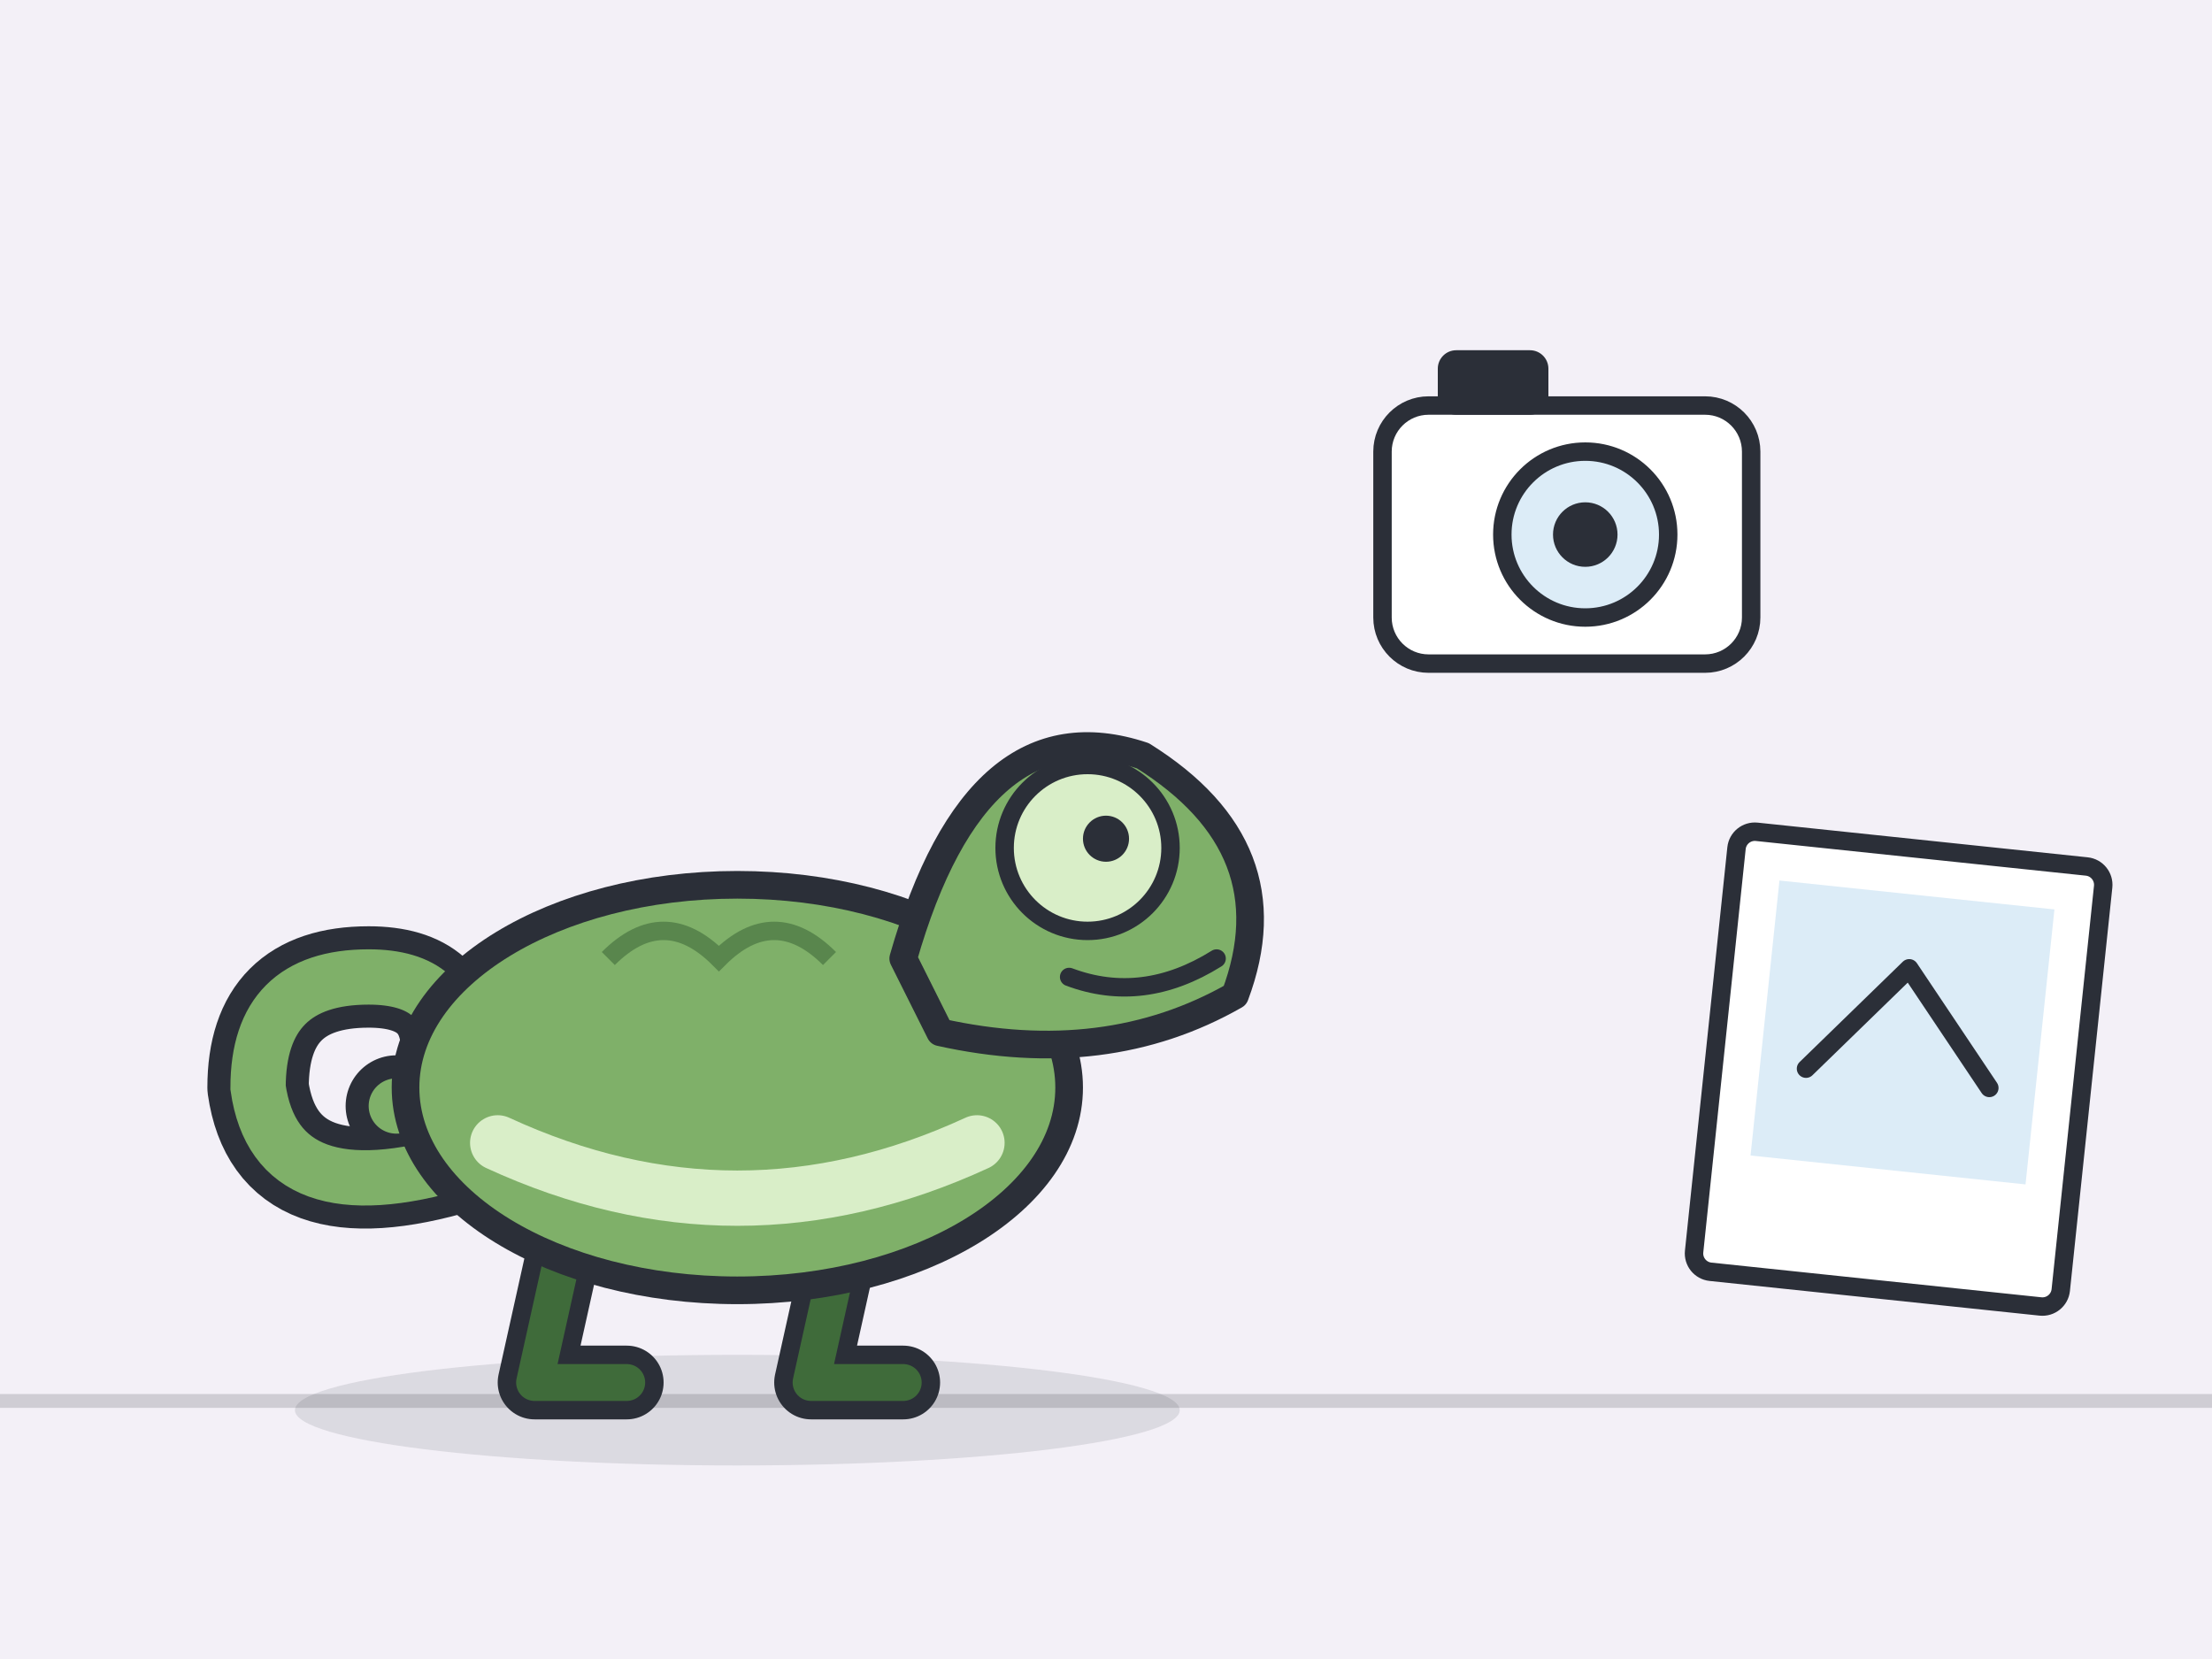
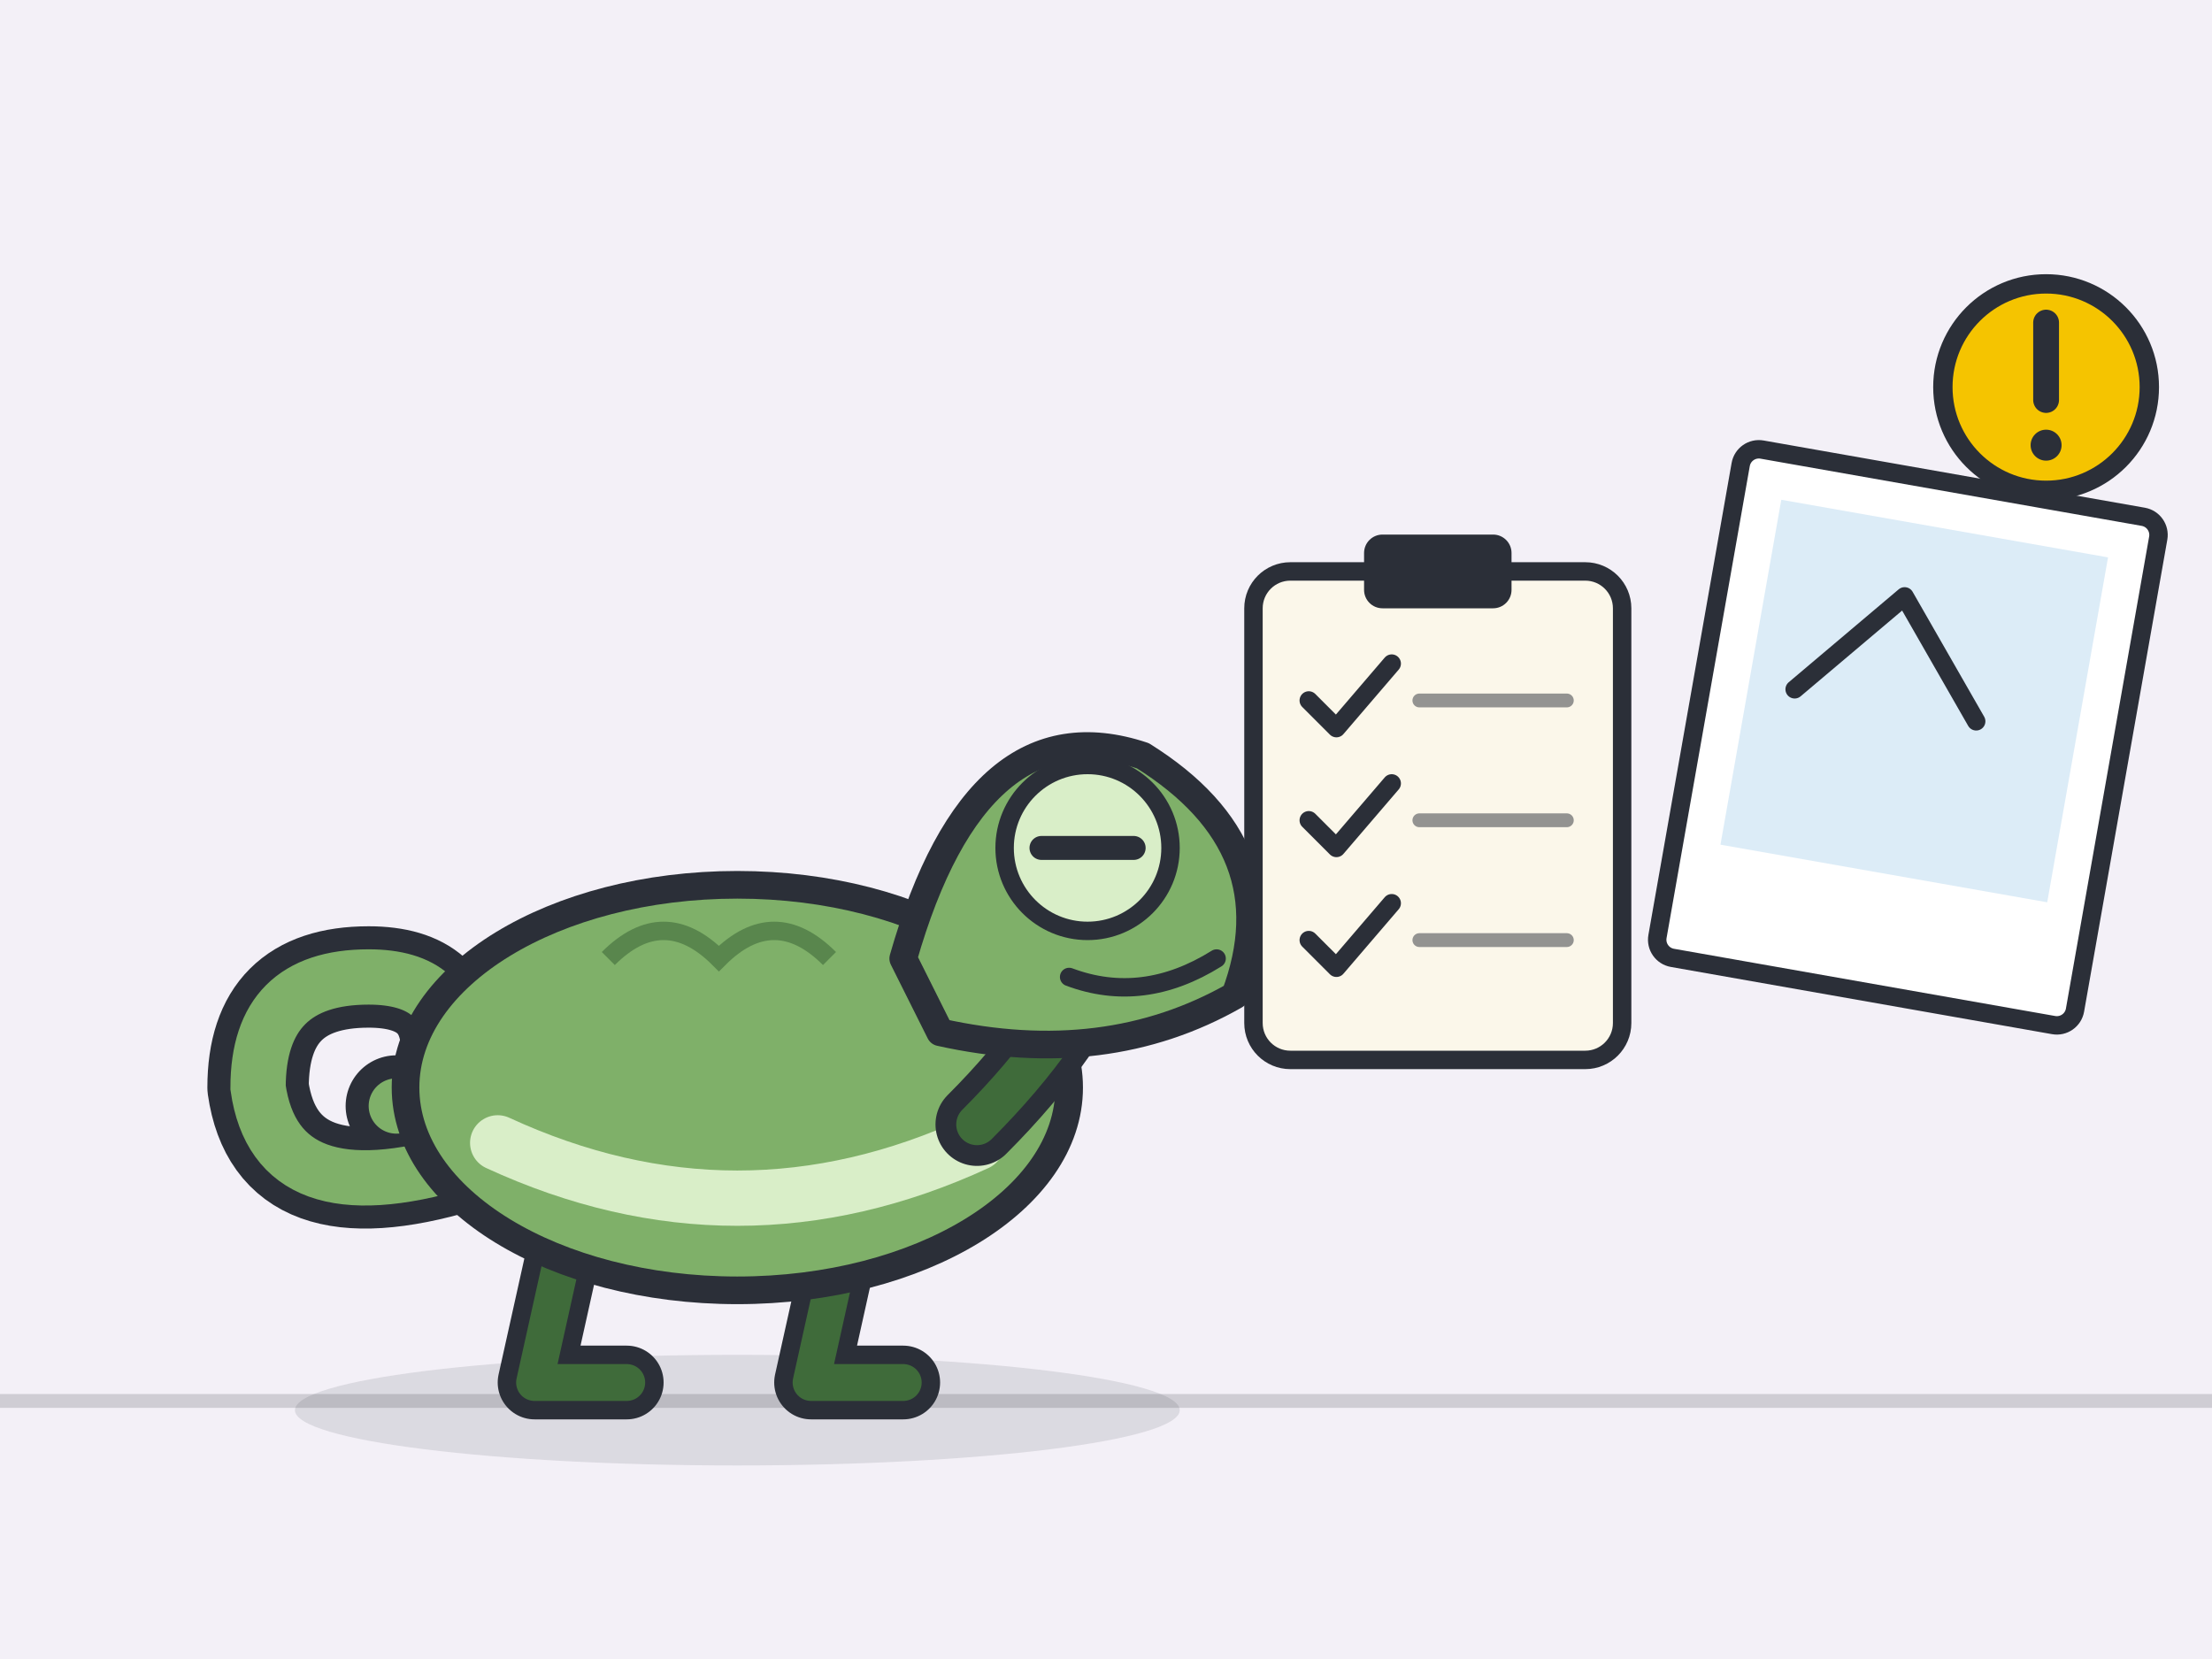
<svg xmlns="http://www.w3.org/2000/svg" viewBox="0 0 240 180" width="240" height="180">
  <rect width="240" height="180" fill="#f3f0f7" />
  <line x1="0" y1="152" x2="240" y2="152" stroke="#2b2f38" stroke-width="1.5" opacity=".18" />
-   <g transform="rotate(6 206 116)">
-     <rect x="186" y="92" width="40" height="48" rx="2" fill="#fff" stroke="#2b2f38" stroke-width="2" stroke-linejoin="round" stroke-linecap="round" />
-     <rect x="191" y="97" width="30" height="30" fill="#dcecf7" />
-     <path d="M196 117 l10 -12 l10 12" fill="none" stroke="#2b2f38" stroke-width="2" stroke-linejoin="round" stroke-linecap="round" />
+   <g transform="rotate(10 207 80)">
+     <rect x="184" y="52" width="46" height="56" rx="2" fill="#fff" stroke="#2b2f38" stroke-width="2" stroke-linejoin="round" stroke-linecap="round" />
+     <rect x="189" y="57" width="36" height="38" fill="#dcecf7" />
+     <path d="M194 77 l10 -12 l10 12" fill="none" stroke="#2b2f38" stroke-width="2" stroke-linejoin="round" stroke-linecap="round" />
  </g>
  <ellipse cx="80" cy="153" rx="48" ry="6" fill="#2b2f38" opacity=".12" />
  <path d="M50 126 q-20 6 -22 -8 q0 -12 12 -12 q9 0 9 8 q0 6 -6 6" fill="none" stroke="#2b2f38" stroke-width="11" stroke-linejoin="round" stroke-linecap="round" />
  <path d="M50 126 q-20 6 -22 -8 q0 -12 12 -12 q9 0 9 8 q0 6 -6 6" fill="none" stroke="#7fb069" stroke-width="6" stroke-linecap="round" />
  <path d="M62 132 l-4 18 h10" fill="none" stroke="#2b2f38" stroke-width="8" stroke-linejoin="round" stroke-linecap="round" />
  <path d="M62 132 l-4 18 h10" fill="none" stroke="#3f6b3a" stroke-width="4" stroke-linecap="round" stroke-linejoin="round" />
  <path d="M92 132 l-4 18 h10" fill="none" stroke="#2b2f38" stroke-width="8" stroke-linejoin="round" stroke-linecap="round" />
  <path d="M92 132 l-4 18 h10" fill="none" stroke="#3f6b3a" stroke-width="4" stroke-linecap="round" stroke-linejoin="round" />
  <ellipse cx="80" cy="118" rx="36" ry="22" fill="#7fb069" stroke="#2b2f38" stroke-width="3" stroke-linejoin="round" stroke-linecap="round" />
  <path d="M54 124 q26 12 52 0" fill="none" stroke="#d9eec8" stroke-width="6" stroke-linecap="round" />
  <path d="M66 104 q6 -6 12 0 q6 -6 12 0" fill="none" stroke="#3f6b3a" stroke-width="2" opacity=".6" />
+   <path d="M106 122 Q116 112 120 102" fill="none" stroke="#2b2f38" stroke-width="9" stroke-linejoin="round" stroke-linecap="round" />
+   <path d="M106 122 Q116 112 120 102" fill="none" stroke="#3f6b3a" stroke-width="4.5" stroke-linecap="round" />
  <path d="M98 104 Q106 76 124 82 Q140 92 134 108 Q120 116 102 112 Z" fill="#7fb069" stroke="#2b2f38" stroke-width="3" stroke-linejoin="round" stroke-linecap="round" />
  <path d="M116 106 q8 3 16 -2" fill="none" stroke="#2b2f38" stroke-width="2" stroke-linejoin="round" stroke-linecap="round" />
  <circle cx="118" cy="92" r="9" fill="#d9eec8" stroke="#2b2f38" stroke-width="2" stroke-linejoin="round" stroke-linecap="round" />
-   <circle cx="120" cy="91" r="2.5" fill="#2b2f38" />
-   <rect x="150" y="44" width="40" height="28" rx="5" fill="#fff" stroke="#2b2f38" stroke-width="2" stroke-linejoin="round" stroke-linecap="round" />
-   <rect x="156" y="38" width="12" height="7" rx="2" fill="#2b2f38" />
-   <circle cx="172" cy="58" r="9" fill="#dcecf7" stroke="#2b2f38" stroke-width="2" stroke-linejoin="round" stroke-linecap="round" />
-   <circle cx="172" cy="58" r="3.5" fill="#2b2f38" />
+   <path d="M113 92 h10" stroke="#2b2f38" stroke-width="2.6" stroke-linejoin="round" stroke-linecap="round" />
+   <rect x="136" y="62" width="40" height="53" rx="4" fill="#fbf7ea" stroke="#2b2f38" stroke-width="2" stroke-linejoin="round" stroke-linecap="round" />
+   <rect x="148" y="58" width="16" height="8" rx="2" fill="#2b2f38" />
+   <line x1="154" y1="76" x2="170" y2="76" stroke="#2b2f38" stroke-width="1.5" stroke-linejoin="round" stroke-linecap="round" opacity=".5" />
+   <path d="M142 76 l3 3 l6 -7" fill="none" stroke="#2b2f38" stroke-width="2" stroke-linejoin="round" stroke-linecap="round" />
+   <line x1="154" y1="89" x2="170" y2="89" stroke="#2b2f38" stroke-width="1.5" stroke-linejoin="round" stroke-linecap="round" opacity=".5" />
+   <path d="M142 89 l3 3 l6 -7" fill="none" stroke="#2b2f38" stroke-width="2" stroke-linejoin="round" stroke-linecap="round" />
+   <line x1="154" y1="102" x2="170" y2="102" stroke="#2b2f38" stroke-width="1.5" stroke-linejoin="round" stroke-linecap="round" opacity=".5" />
+   <path d="M142 102 l3 3 l6 -7" fill="none" stroke="#2b2f38" stroke-width="2" stroke-linejoin="round" stroke-linecap="round" />
+   <g transform="translate(222 42) scale(0.7)">
+     <circle r="16" fill="#f5c400" stroke="#2b2f38" stroke-width="3" stroke-linejoin="round" stroke-linecap="round" />
+     <path d="M0 -10 v12" stroke="#2b2f38" stroke-width="4" stroke-linejoin="round" stroke-linecap="round" />
+     <circle cy="9" r="2.4" fill="#2b2f38" />
+   </g>
</svg>
